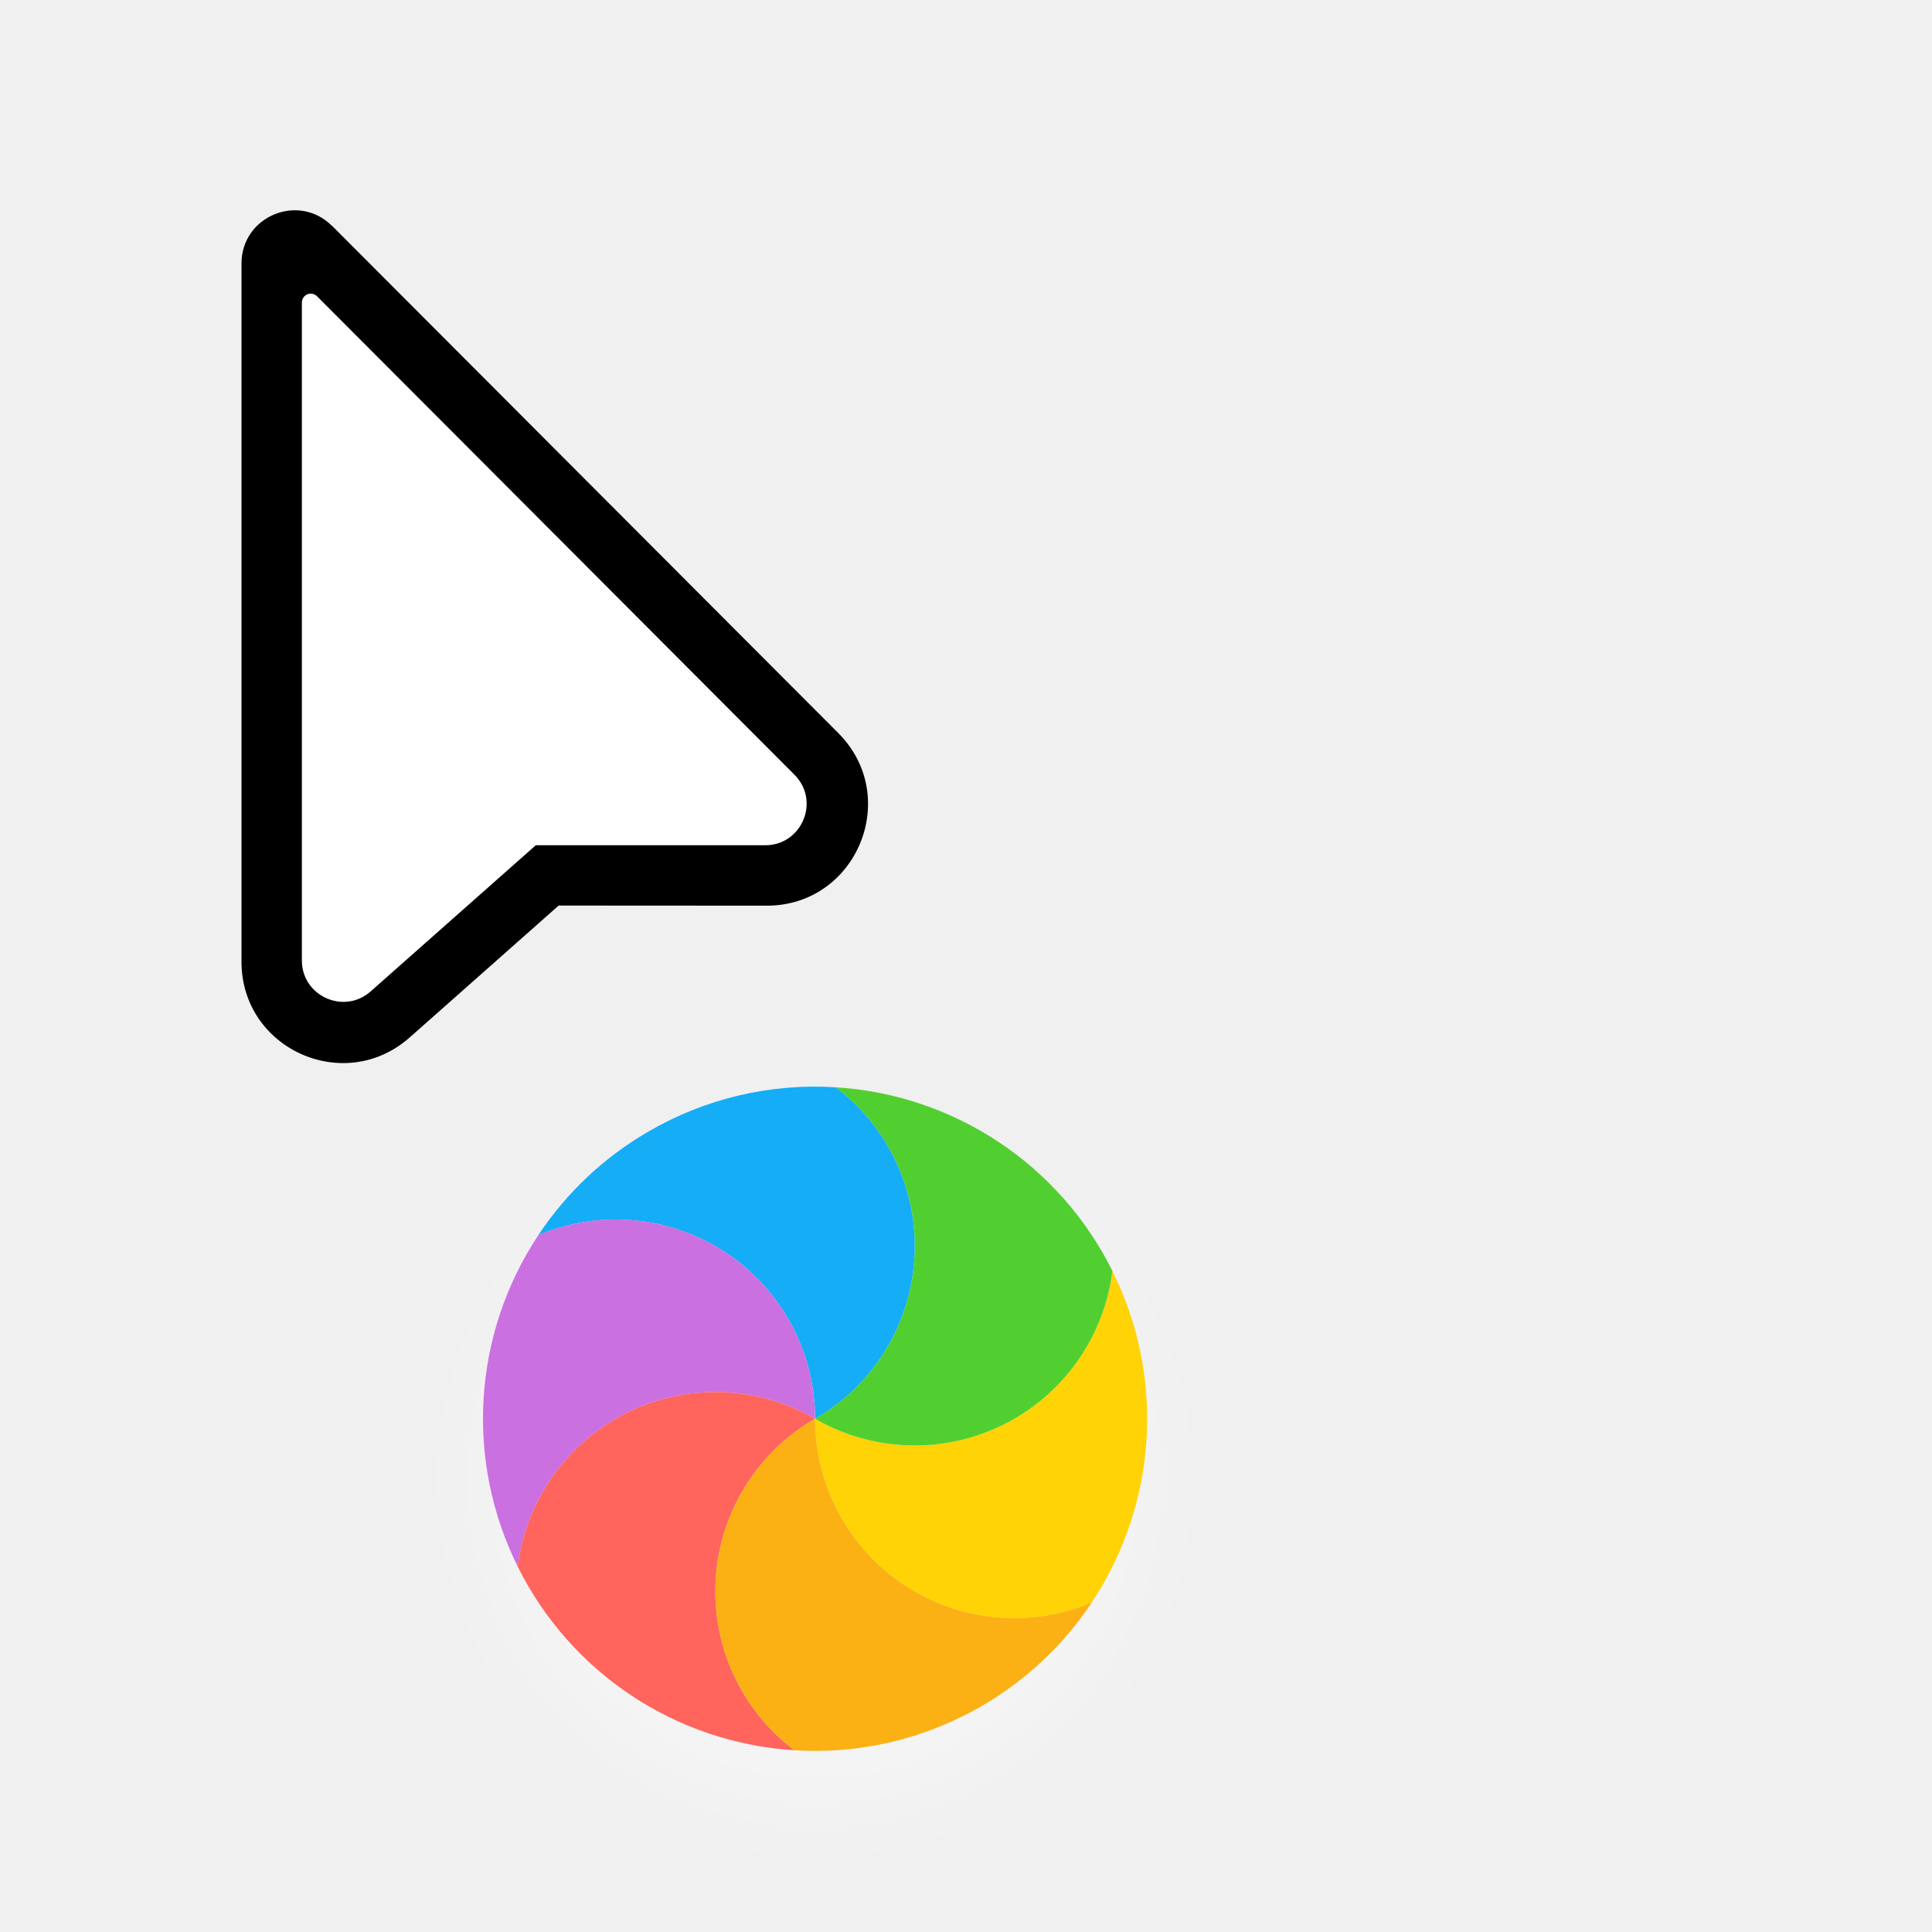
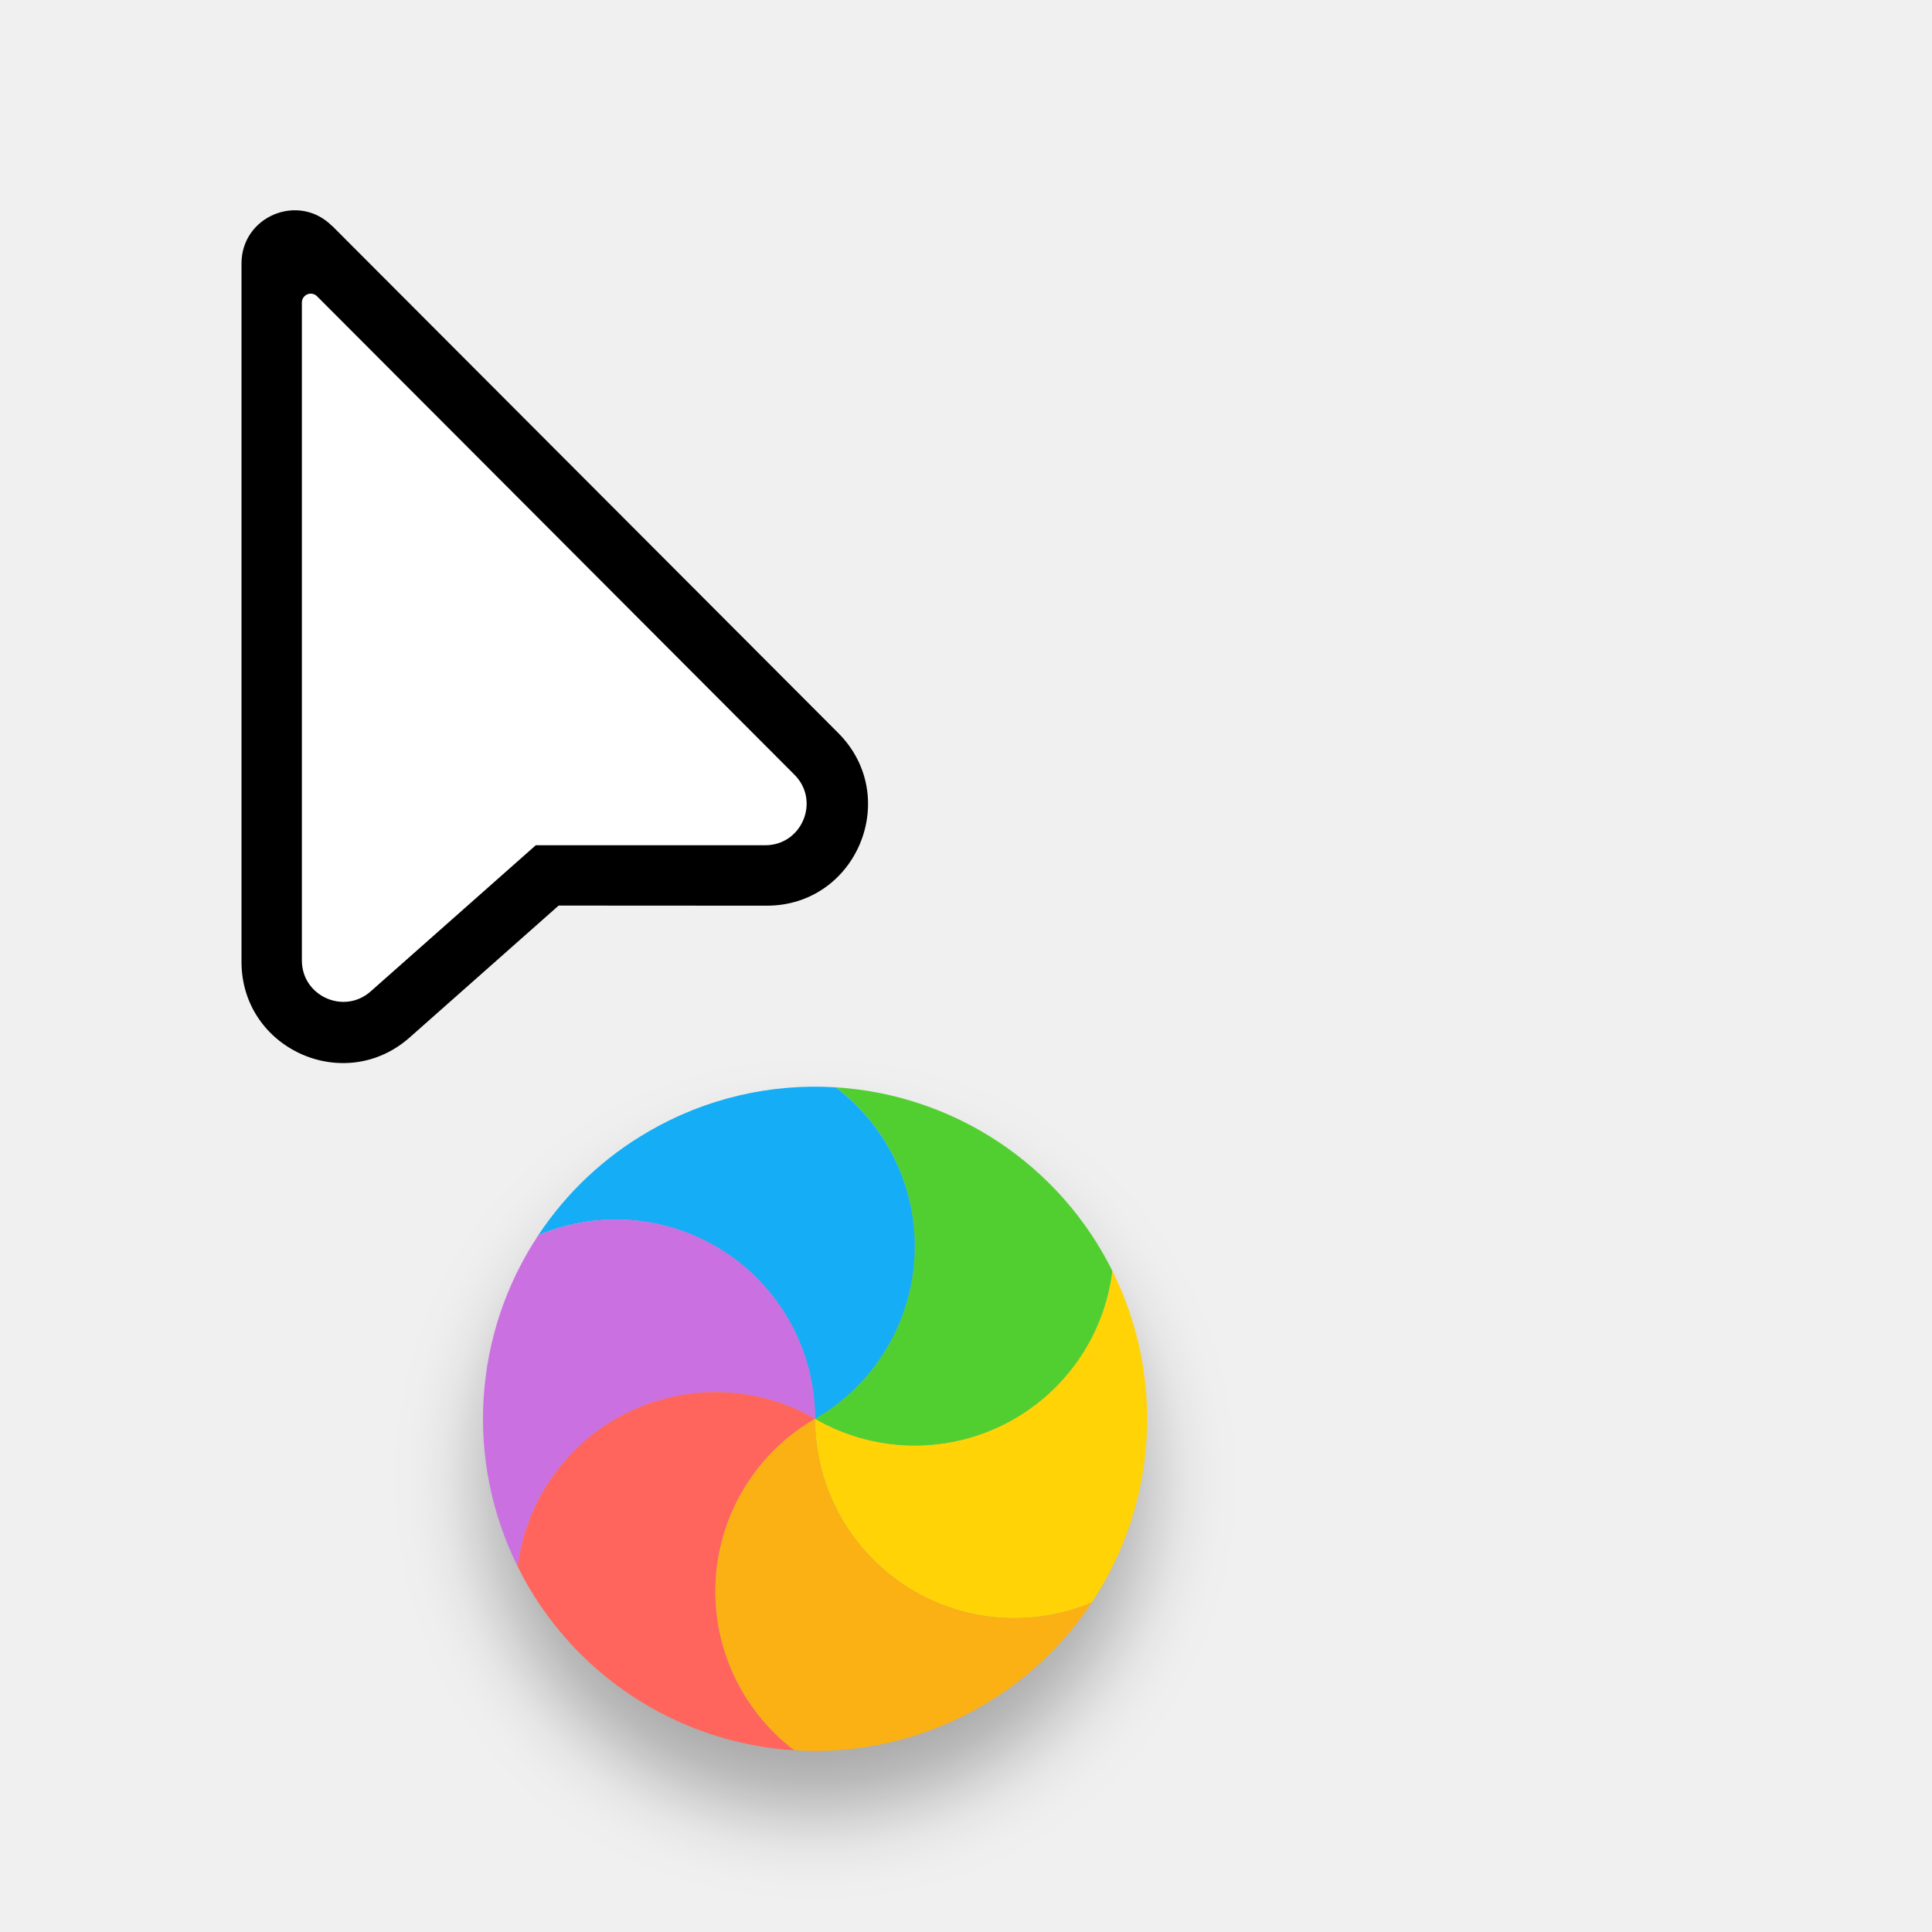
- <svg xmlns="http://www.w3.org/2000/svg" width="32" height="32" viewBox="0 0 32 32">
-   <defs>
-     <linearGradient id="b" x1="545.808" x2="545.808" y1="7.544" y2="903.099" gradientUnits="userSpaceOnUse">
-       <stop stop-color="#ffd305" style="stop-color:#ffd305;stop-color:color(display-p3 1 .828 .02);stop-opacity:1" />
-       <stop offset="1" stop-color="#fdcf01" style="stop-color:#fdcf01;stop-color:color(display-p3 .992 .812 .004);stop-opacity:1" />
-     </linearGradient>
-     <linearGradient id="c" x1="506.5" x2="506.5" y1="13.499" y2="1146.96" gradientUnits="userSpaceOnUse">
-       <stop stop-color="#52cf30" style="stop-color:#52cf30;stop-color:color(display-p3 .322 .812 .188);stop-opacity:1" />
-       <stop offset="1" stop-color="#3bbd1c" style="stop-color:#3bbd1c;stop-color:color(display-p3 .231 .741 .11);stop-opacity:1" />
-     </linearGradient>
-     <linearGradient id="d" x1="533.223" x2="533.223" y1="16.5" y2="1016.5" gradientUnits="userSpaceOnUse">
-       <stop stop-color="#14adf6" style="stop-color:#14adf6;stop-color:color(display-p3 .078 .678 .965);stop-opacity:1" />
-       <stop offset="1" stop-color="#1191f4" style="stop-color:#1191f4;stop-color:color(display-p3 .067 .569 .957);stop-opacity:1" />
-     </linearGradient>
-     <linearGradient id="e" x1="554.984" x2="554.984" y1="16.5" y2="912.055" gradientUnits="userSpaceOnUse">
-       <stop stop-color="#ca70e1" style="stop-color:#ca70e1;stop-color:color(display-p3 .792 .439 .882);stop-opacity:1" />
-       <stop offset="1" stop-color="#b452cb" style="stop-color:#b452cb;stop-color:color(display-p3 .706 .322 .796);stop-opacity:1" />
-     </linearGradient>
-     <linearGradient id="f" x1="516.5" x2="516.5" y1="8.166" y2="1141.62" gradientUnits="userSpaceOnUse">
-       <stop stop-color="#ff645d" style="stop-color:#ff645d;stop-color:color(display-p3 1 .392 .365);stop-opacity:1" />
-       <stop offset="1" stop-color="#ff4332" style="stop-color:#ff4332;stop-color:color(display-p3 1 .263 .196);stop-opacity:1" />
-     </linearGradient>
-     <linearGradient id="g" x1="534.769" x2="534.769" y1="6.5" y2="1006.5" gradientUnits="userSpaceOnUse">
-       <stop stop-color="#fbb114" style="stop-color:#fbb114;stop-color:color(display-p3 .984 .694 .078);stop-opacity:1" />
-       <stop offset="1" stop-color="#ff9508" style="stop-color:#ff9508;stop-color:color(display-p3 1 .584 .031);stop-opacity:1" />
-     </linearGradient>
-     <filter id="a" width="1.294" height="1.294" x="-.147" y="-.147" style="color-interpolation-filters:sRGB">
-       <feGaussianBlur stdDeviation=".674" />
+ <svg xmlns="http://www.w3.org/2000/svg" width="32" height="32" viewBox="0 0 32 32" version="1.1" id="svg19">
+   <defs id="defs12">
+     <filter id="a" width="1.294" height="1.294" x="-0.147" y="-0.147" style="color-interpolation-filters:sRGB">
+       <feGaussianBlur stdDeviation=".674" id="feGaussianBlur12" />
    </filter>
  </defs>
-   <circle cx="13.5" cy="24.5" r="5.5" style="opacity:.3;fill:#fff;stroke-width:2;stroke-linecap:round;stroke-linejoin:round;filter:url(#a)" />
-   <path fill="url(#b)" d="M12.046 7.544A6 6 0 0 1 16.5 16.5a6 6 0 0 0-9.98-.623 10 10 0 0 1 5.526-8.333" style="fill:url(#b)" transform="rotate(150 9.355 16.88)scale(.55)" />
-   <path fill="url(#c)" d="M6.52 15.877a6 6 0 0 1 9.98.623 6 6 0 0 0-5.53 8.334 9.99 9.99 0 0 1-4.45-8.957" style="fill:url(#c)" transform="rotate(150 9.355 16.88)scale(.55)" />
-   <path fill="url(#d)" d="M10.97 24.834A6 6 0 0 1 16.5 16.5a6 6 0 0 0 4.455 8.955A9.96 9.96 0 0 1 16.5 26.5a9.95 9.95 0 0 1-5.53-1.666" style="fill:url(#d)" transform="rotate(150 9.355 16.88)scale(.55)" />
-   <path fill="url(#e)" d="M20.955 25.456A6 6 0 0 1 16.5 16.5a6 6 0 0 0 9.98.622 10 10 0 0 1-5.527 8.333" style="fill:url(#e)" transform="rotate(150 9.355 16.88)scale(.55)" />
-   <path fill="url(#f)" d="M26.48 17.123a6 6 0 0 1-9.98-.623 6 6 0 0 0 5.53-8.334 9.99 9.99 0 0 1 4.45 8.957" style="fill:url(#f)" transform="rotate(150 9.355 16.88)scale(.55)" />
-   <path fill="url(#g)" d="M22.03 8.166A6 6 0 0 1 16.5 16.5a6 6 0 0 0-4.454-8.956A9.96 9.96 0 0 1 16.5 6.5c2.044 0 3.946.613 5.53 1.666" style="fill:url(#g)" transform="rotate(150 9.355 16.88)scale(.55)" />
-   <path fill-rule="evenodd" d="m5.502 3.742 8.383 8.4c1.053 1.057.306 2.859-1.185 2.859l-3.447-.002-2.468 2.185C5.704 18.14 4 17.375 4 15.93V4.364c0-.784.947-1.176 1.5-.621" clip-rule="evenodd" style="fill:#000;fill-opacity:1" />
-   <path fill-rule="evenodd" d="M5 5.01v10.898c0 .59.697.904 1.139.513L8.874 14h3.8c.61 0 .916-.736.485-1.168L5.251 4.907A.147.147 0 0 0 5 5.01" clip-rule="evenodd" style="fill:#fff;fill-opacity:1" />
+   <circle cx="13.5" cy="24.5" r="5.5" style="opacity:.3;fill:#000000;stroke-linecap:round;stroke-linejoin:round;filter:url(#a)" id="circle12" />
+   <path fill="#000" fill-rule="evenodd" d="m5.502 3.742 8.383 8.4c1.053 1.057.306 2.859-1.185 2.859l-3.447-.002-2.468 2.185C5.704 18.14 4 17.375 4 15.93V4.364c0-.784.947-1.176 1.5-.621" clip-rule="evenodd" style="fill:#000;fill-opacity:1" id="path18" />
+   <path fill-rule="evenodd" d="M5 5.01v10.898c0 .59.697.904 1.139.513L8.874 14h3.8c.61 0 .916-.736.485-1.168L5.251 4.907A.147.147 0 0 0 5 5.01" clip-rule="evenodd" style="fill:#ffffff;fill-opacity:1" id="path19" />
+   <g id="g19" transform="rotate(150,13.5,23.5)">
+     <path d="M 12.046,7.544 A 6,6 0 0 1 16.5,16.5 6,6 0 0 0 6.52,15.877 10,10 0 0 1 12.046,7.544" style="fill:#ffd305;fill-opacity:1" transform="matrix(0.55,0,0,0.55,4.425,14.425)" id="path12" />
+     <path d="M 6.52,15.877 A 6,6 0 0 1 16.5,16.5 6,6 0 0 0 10.97,24.834 9.99,9.99 0 0 1 6.52,15.877" style="fill:#52cf30;fill-opacity:1" transform="matrix(0.55,0,0,0.55,4.425,14.425)" id="path13" />
+     <path d="M 10.97,24.834 A 6,6 0 0 1 16.5,16.5 6,6 0 0 0 20.955,25.455 9.96,9.96 0 0 1 16.5,26.5 9.95,9.95 0 0 1 10.97,24.834" style="fill:#14adf6;fill-opacity:1" transform="matrix(0.55,0,0,0.55,4.425,14.425)" id="path14" />
+     <path d="M 20.955,25.456 A 6,6 0 0 1 16.5,16.5 a 6,6 0 0 0 9.98,0.622 10,10 0 0 1 -5.527,8.333" style="fill:#ca70e1;fill-opacity:1" transform="matrix(0.55,0,0,0.55,4.425,14.425)" id="path15" />
+     <path d="M 26.48,17.123 A 6,6 0 0 1 16.5,16.5 a 6,6 0 0 0 5.53,-8.334 9.99,9.99 0 0 1 4.45,8.957" style="fill:#ff645d;fill-opacity:1" transform="matrix(0.55,0,0,0.55,4.425,14.425)" id="path16" />
+     <path d="M 22.03,8.166 A 6,6 0 0 1 16.5,16.5 6,6 0 0 0 12.046,7.544 9.96,9.96 0 0 1 16.5,6.5 c 2.044,0 3.946,0.613 5.53,1.666" style="fill:#fbb114;fill-opacity:1" transform="matrix(0.55,0,0,0.55,4.425,14.425)" id="path17" />
+   </g>
</svg>
